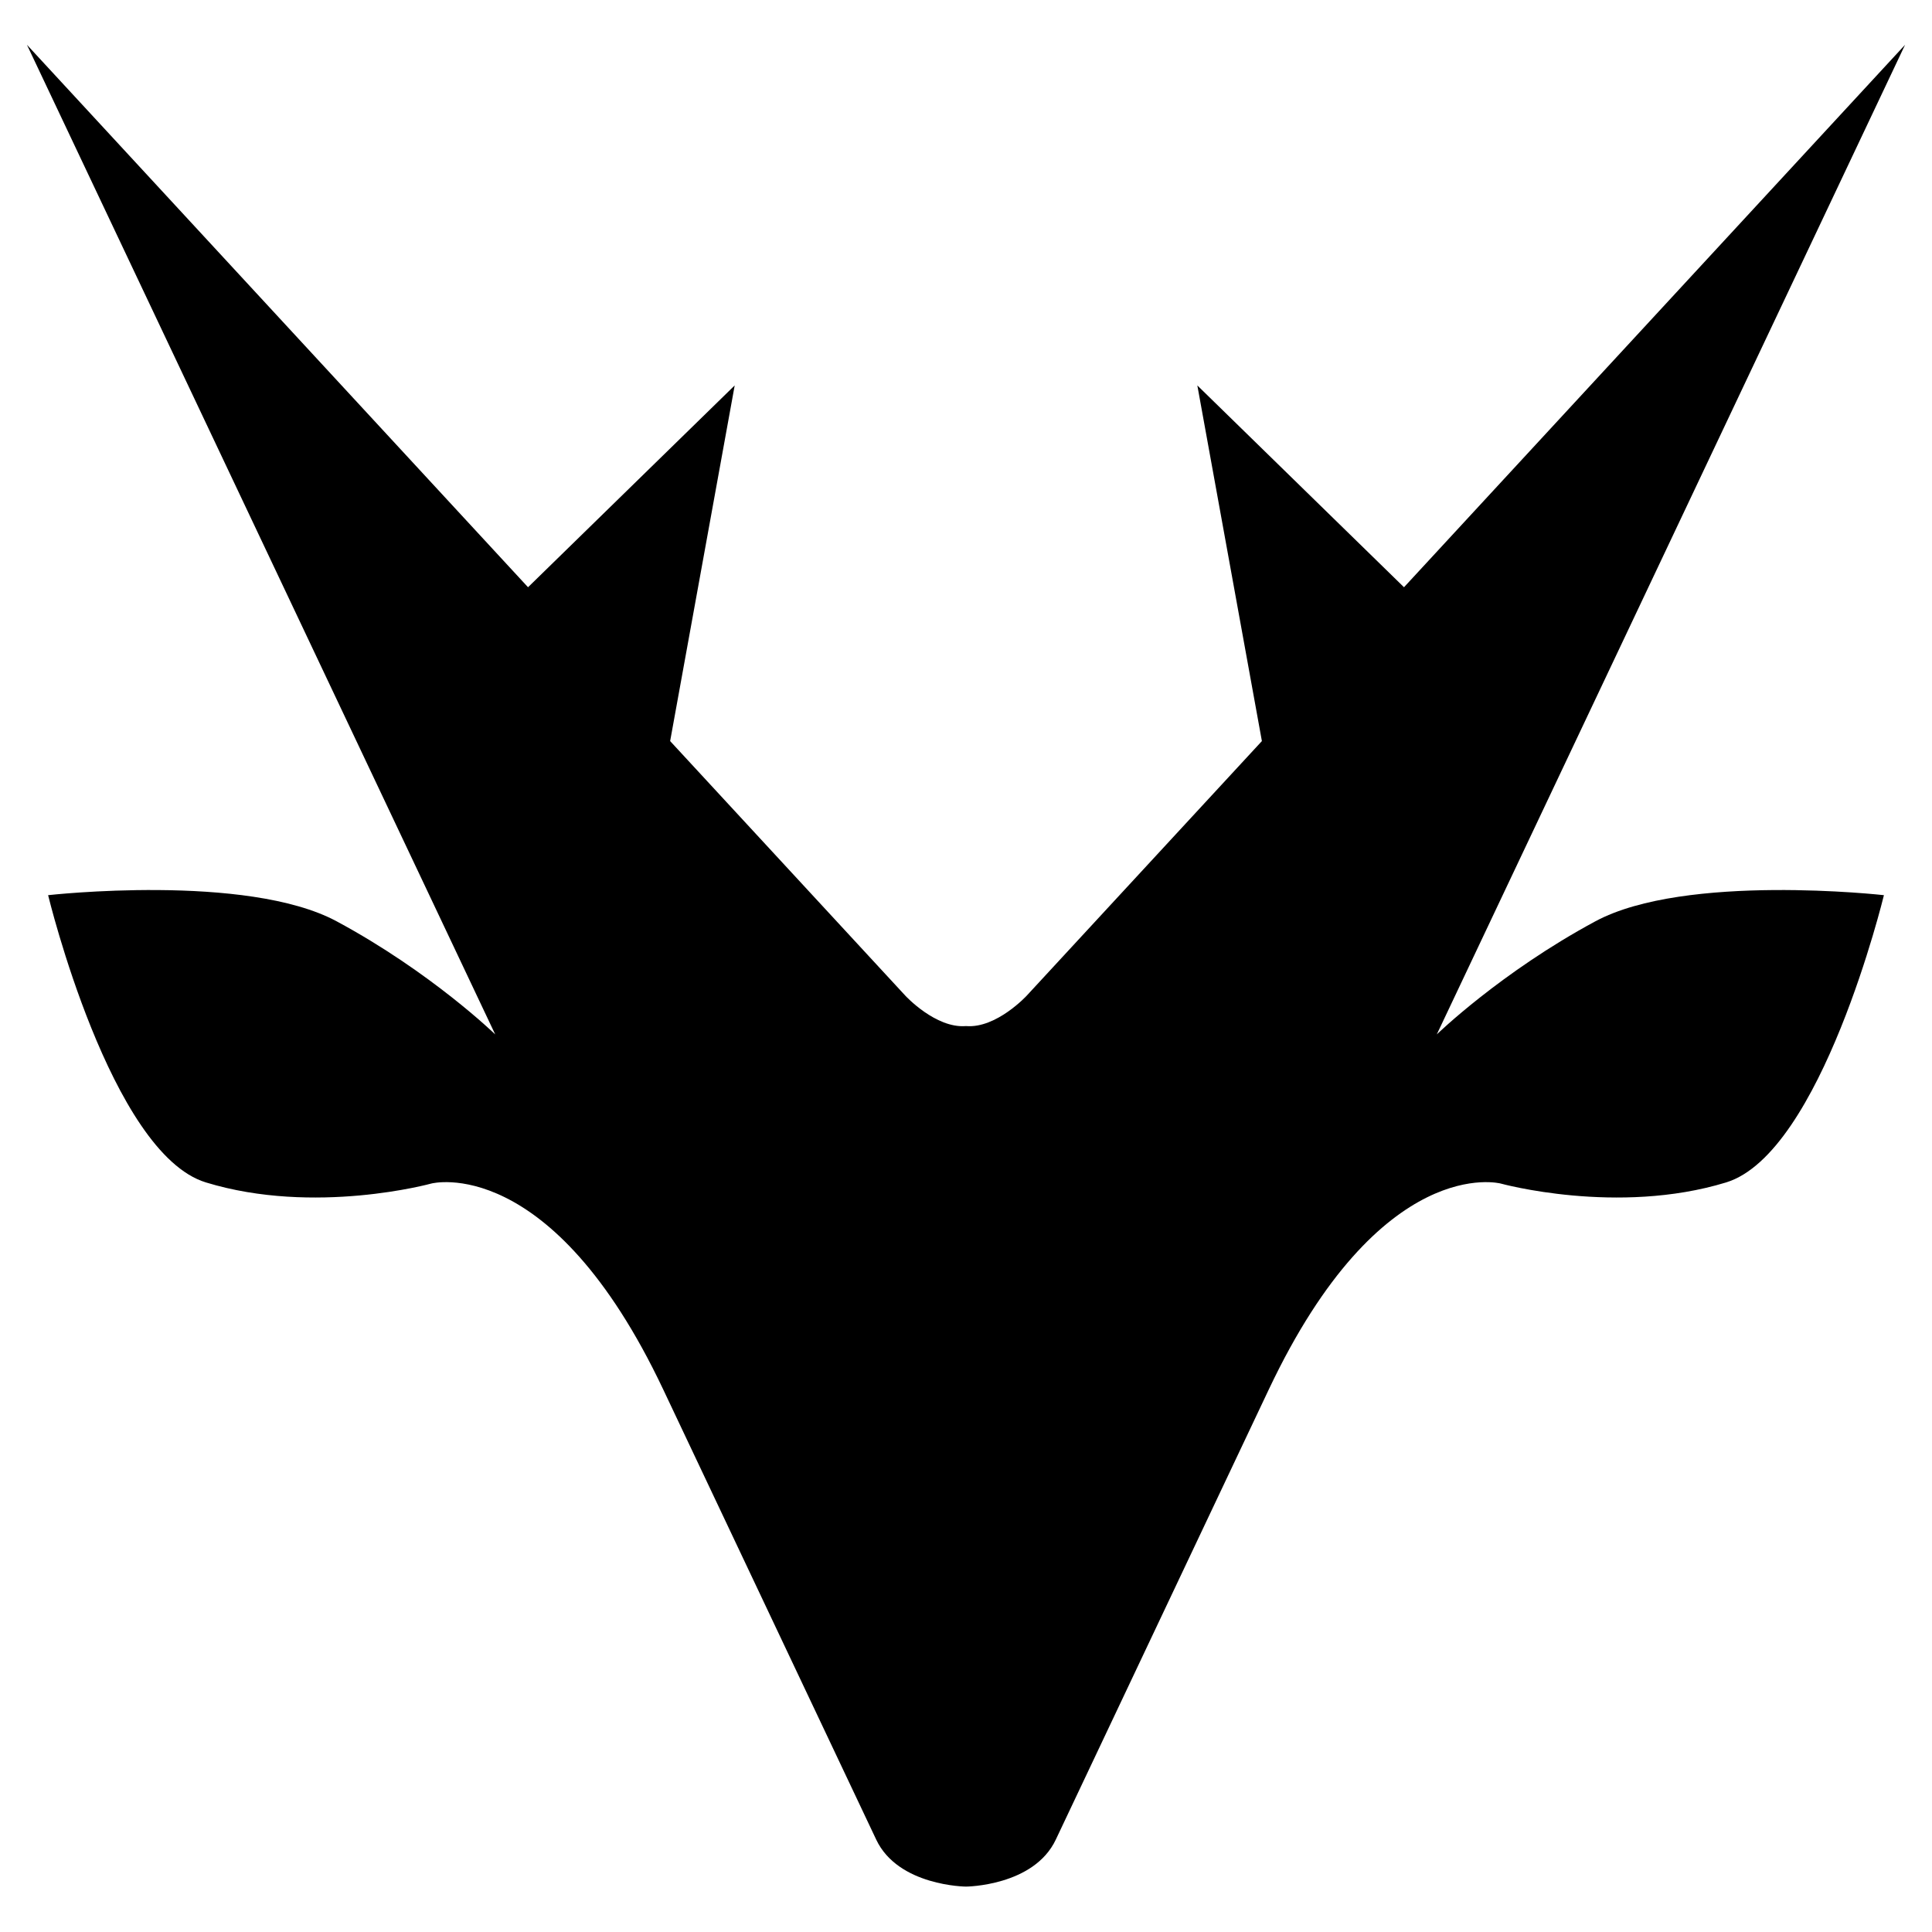
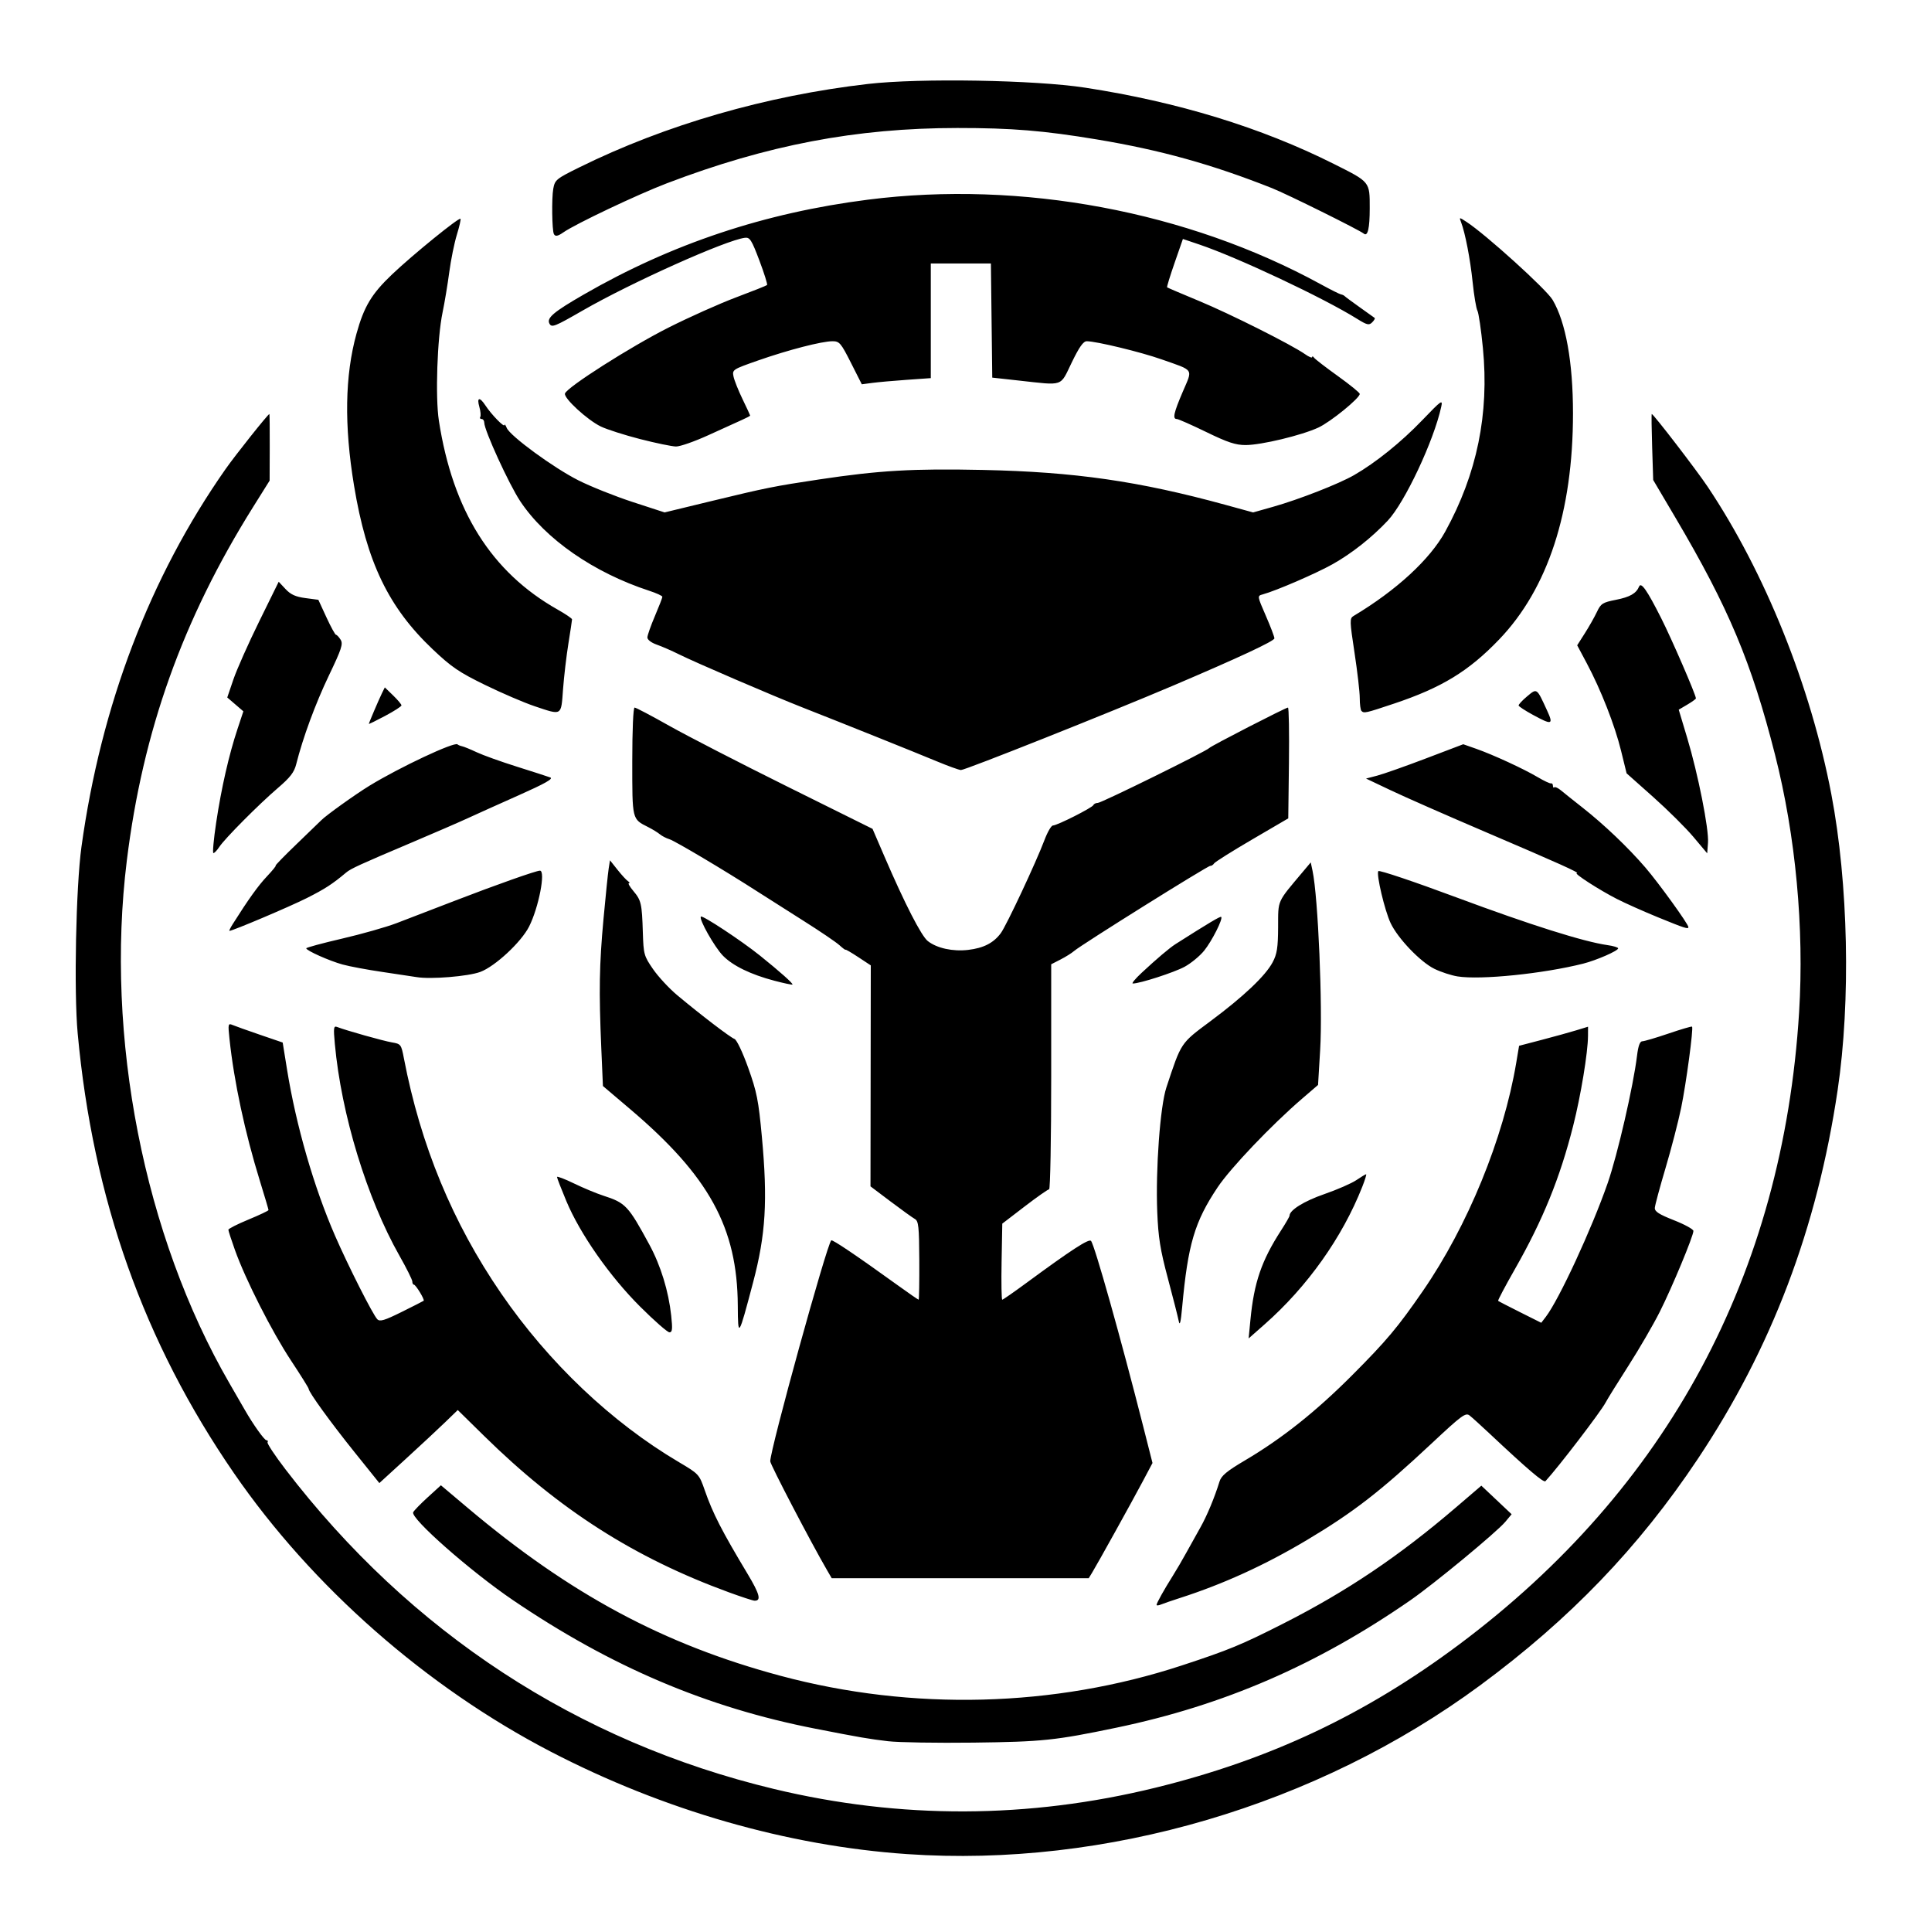
- <svg xmlns="http://www.w3.org/2000/svg" width="512" height="512" viewBox="0 0 512 512" version="1.1" id="svg1">
-   <defs id="defs1">
-     <filter id="selectable_hidder_filter" width="1" height="1" x="0" y="0" style="color-interpolation-filters:sRGB;">
-       <feComposite id="boolops_hidder_primitive" result="composite1" operator="arithmetic" in2="SourceGraphic" in="BackgroundImage" />
-     </filter>
-   </defs>
-   <path style="fill:#000000" d="m 149.965,186.566 46.098,152.959 c 0,0 -6.302,-9.612 -15.605,-17.477 -8.873,-7.501 -28.408,-4.045 -28.408,-4.045 0,0 6.147,39.889 15.531,44.398 10.713,5.148 22.197,0.17 22.197,0.17 0,0 11.761,-4.873 22.82,31.824 5.265,17.472 15.333,50.877 20.971,69.586 2.167,7.191 8.838,7.258 8.838,7.258 0,0 6.671,-0.067 8.838,-7.258 5.638,-18.709 15.705,-52.114 20.971,-69.586 11.059,-36.697 22.82,-31.824 22.82,-31.824 0,0 11.485,4.978 22.197,-0.17 9.384,-4.51 15.533,-44.398 15.533,-44.398 0,0 -19.537,-3.456 -28.41,4.045 -9.303,7.865 -15.605,17.477 -15.605,17.477 l 46.098,-152.959 -49.326,83.842 -20.344,-31.191 6.355,54.969 -23.158,39.361 c 0,0 -2.976,5.062 -5.943,4.689 -0.009,-0.001 -0.017,0.003 -0.025,0.01 -0.008,-0.007 -0.017,-0.011 -0.025,-0.01 -2.967,0.373 -5.943,-4.689 -5.943,-4.689 l -23.158,-39.361 6.355,-54.969 -20.344,31.191 z" id="path13" transform="matrix(2.692102,0,0,1.714591,-396.5828,-308.0153)" />
+ <svg xmlns="http://www.w3.org/2000/svg" version="1.1" id="svg1" width="768" height="770" viewBox="0 0 768 770">
+   <defs id="defs1" />
+   <g id="g1">
+     <path style="fill:#000000" d="m 361.536,738.949 c -47.594,-3.273 -97.042,-17.489 -142,-40.825 C 169.972,672.397 124.468,632.409 93.308,587.198 57.364,535.043 37.033,477.848 30.96,411.798 29.425,395.102 30.273,353.413 32.472,337.5 40.271,281.065 59.727,230.058 89.881,187 c 3.893,-5.558 16.975,-22 17.506,-22 0.098,0 0.159,5.974 0.135,13.275 l -0.042,13.275 -6.56,10.475 C 72.797,246.927 56.929,291.34 50.552,343 c -8.684,70.349 6.842,149.415 40.901,208.287 2.796,4.833 5.533,9.576 6.083,10.54 3.303,5.791 7.845,12.173 8.663,12.173 0.525,0 0.729,0.366 0.453,0.813 -0.276,0.447 2.923,5.284 7.11,10.75 49.817,65.035 116.458,108.637 194.774,127.437 50.362,12.089 101.504,11.911 152.151,-0.532 45.545,-11.189 83.588,-29.132 120.941,-57.04 83.075,-62.07 129.082,-147.601 135.538,-251.971 2.075,-33.554 -1.357,-70.306 -9.586,-102.645 -9.375,-36.843 -18.517,-58.608 -39.657,-94.412 l -8.916,-15.101 -0.418,-13.149 C 658.359,170.917 658.289,165 658.434,165 c 0.668,0 17.821,22.31 22.297,29 22.834,34.133 41.042,79.393 49.28,122.5 6.79,35.529 7.79,82.503 2.513,118.012 -8.176,55.014 -26.323,102.845 -55.769,146.988 -23.565,35.327 -50.944,63.798 -86.72,90.181 -64.96,47.904 -149.252,72.719 -228.5,67.269 z m -7.5,-44.98 c -7.722,-0.911 -11.019,-1.478 -29,-4.992 -43.258,-8.454 -81.371,-24.648 -120.5,-51.2 -16.968,-11.514 -40.981,-32.655 -39.828,-35.065 0.319,-0.666 2.935,-3.357 5.815,-5.981 l 5.236,-4.769 10.717,9.034 c 40.848,34.434 78.116,54.429 124.708,66.909 52.429,14.044 108.97,12.588 159.852,-4.117 18.862,-6.192 23.767,-8.215 40.5,-16.704 25.372,-12.871 46.131,-26.84 68.981,-46.419 l 9.981,-8.552 6.039,5.693 6.039,5.693 -2.52,3.023 c -3.406,4.086 -28.367,24.708 -37.86,31.279 -37.215,25.76 -74.292,41.826 -117.16,50.767 -24.336,5.076 -29.51,5.617 -57,5.956 -14.575,0.18 -29.875,-0.071 -34,-0.557 z m 107,-54.331 c 0,-0.711 3.034,-6.147 6.456,-11.568 1.41,-2.234 3.86,-6.426 5.445,-9.315 1.585,-2.89 4.095,-7.393 5.577,-10.008 2.595,-4.575 5.668,-11.952 7.601,-18.246 0.725,-2.359 2.897,-4.167 10.171,-8.464 14.785,-8.734 28.256,-19.439 42.765,-33.986 13.664,-13.699 18.151,-19.047 28.155,-33.55 17.86,-25.892 32.138,-60.772 37.19,-90.85 l 1.15,-6.85 8.995,-2.351 c 4.947,-1.293 11.132,-3.004 13.745,-3.802 l 4.75,-1.451 -0.018,3.652 c -0.033,6.635 -2.861,23.792 -5.903,35.815 -5.269,20.825 -12.07,37.551 -23.243,57.161 -3.862,6.778 -6.867,12.463 -6.678,12.634 0.189,0.171 4.133,2.206 8.765,4.524 l 8.422,4.214 1.804,-2.348 c 5.271,-6.86 18.346,-35.114 24.688,-53.348 3.907,-11.233 10.194,-38.527 11.691,-50.75 0.481,-3.931 1.148,-5.75 2.106,-5.75 0.771,0 5.48,-1.389 10.465,-3.087 4.985,-1.698 9.199,-2.935 9.365,-2.75 0.606,0.674 -2.339,22.598 -4.343,32.337 -1.132,5.5 -3.932,16.3 -6.222,24 -2.29,7.7 -4.216,14.849 -4.281,15.887 -0.09,1.461 1.636,2.577 7.633,4.939 4.263,1.679 7.75,3.597 7.75,4.264 0,2.046 -8.456,22.376 -13.397,32.21 -2.57,5.115 -8.191,14.79 -12.49,21.5 -4.299,6.71 -8.405,13.325 -9.123,14.7 -1.895,3.626 -18.837,25.763 -23.969,31.318 -0.696,0.753 -7.099,-4.704 -22.52,-19.193 -3.3,-3.1 -6.783,-6.248 -7.74,-6.995 -1.557,-1.215 -3.135,-0.053 -15,11.048 -20.562,19.238 -31.203,27.485 -49.76,38.563 -16.73,9.987 -33.35,17.574 -50.728,23.156 -3.174,1.02 -6.559,2.183 -7.522,2.586 -0.963,0.403 -1.75,0.472 -1.75,0.155 z m -170.5,-5.027 C 252.833,620.831 222.978,601.762 193.005,572.317 l -10.531,-10.346 -4.969,4.809 c -2.733,2.645 -9.765,9.194 -15.627,14.553 l -10.658,9.744 -9.945,-12.376 c -9.496,-11.818 -18.239,-23.898 -18.239,-25.201 0,-0.336 -3.18,-5.423 -7.067,-11.305 -7.604,-11.507 -18.091,-32.183 -22.318,-44.004 -1.438,-4.02 -2.614,-7.651 -2.614,-8.068 0,-0.417 3.6,-2.245 8,-4.061 4.4,-1.817 8,-3.523 8,-3.792 0,-0.269 -1.551,-5.502 -3.446,-11.629 -5.955,-19.251 -10.3,-39.545 -12.106,-56.541 -0.637,-5.993 -0.561,-6.351 1.186,-5.605 1.026,0.438 5.949,2.194 10.94,3.901 l 9.075,3.105 1.745,10.81 c 3.593,22.256 10.702,46.855 19.128,66.19 5.293,12.145 15.099,31.521 16.844,33.283 1.032,1.042 2.851,0.499 9.702,-2.897 4.637,-2.299 8.588,-4.308 8.779,-4.464 0.496,-0.405 -3.154,-6.422 -3.896,-6.422 -0.34,0 -0.622,-0.562 -0.626,-1.25 -0.005,-0.688 -2.304,-5.3 -5.109,-10.25 -13.001,-22.942 -23.203,-56.354 -25.772,-84.402 -0.6,-6.552 -0.493,-7.331 0.929,-6.785 3.721,1.428 18.411,5.557 21.812,6.131 3.574,0.603 3.719,0.795 4.782,6.339 6.649,34.674 19.436,65.591 38.759,93.717 18.982,27.628 43.994,51.361 70.852,67.227 7.984,4.716 8.106,4.85 10.337,11.273 3.167,9.117 6.782,16.172 17.017,33.211 4.906,8.167 5.597,10.858 2.758,10.739 -0.655,-0.028 -5.241,-1.53 -10.191,-3.339 z m 39.117,-8.867 c -6.499,-11.193 -22.617,-42.082 -22.617,-43.343 0,-4.773 22.498,-86.232 24.319,-88.053 0.447,-0.447 10.23,6.159 26.513,17.902 4.385,3.163 8.129,5.75 8.32,5.75 0.191,2e-5 0.312,-7.027 0.268,-15.615 -0.07,-13.557 -0.303,-15.74 -1.767,-16.559 -0.928,-0.519 -5.288,-3.658 -9.689,-6.974 l -8.002,-6.03 0.06,-44.034 0.06,-44.034 -5.04,-3.32 c -2.772,-1.826 -5.04,-3.142 -5.04,-2.925 0,0.217 -1.09,-0.596 -2.423,-1.807 -1.333,-1.211 -7.745,-5.56 -14.25,-9.664 -6.505,-4.104 -14.752,-9.344 -18.327,-11.645 -13.138,-8.455 -32.981,-20.252 -35.208,-20.931 -1.26,-0.384 -2.967,-1.266 -3.792,-1.96 -0.825,-0.694 -2.92,-1.98 -4.655,-2.858 -6.48,-3.28 -6.345,-2.721 -6.345,-26.215 0,-12.555 0.385,-21.429 0.931,-21.429 0.512,0 6.714,3.263 13.782,7.25 7.068,3.987 28.199,14.863 46.958,24.169 l 34.107,16.919 4.774,11.081 c 8.078,18.748 14.675,31.615 17.25,33.64 3.629,2.854 9.962,4.242 16.086,3.523 6.157,-0.722 10.127,-2.758 13.027,-6.682 2.248,-3.041 14.057,-28.225 17.419,-37.15 1.191,-3.162 2.704,-5.75 3.361,-5.75 1.662,-0.001 15.73,-7.104 16.138,-8.149 0.183,-0.469 0.975,-0.852 1.759,-0.852 1.44,0 43.481,-20.705 44.408,-21.871 C 482.659,297.346 512.517,282 513.418,282 c 0.361,0 0.535,9.936 0.387,22.08 l -0.269,22.08 -14.464,8.457 c -7.955,4.652 -14.756,8.929 -15.112,9.505 -0.356,0.576 -1.047,1.016 -1.536,0.977 -0.979,-0.079 -51.495,31.498 -54.233,33.901 -0.94,0.825 -3.385,2.358 -5.432,3.407 l -3.723,1.907 v 44.843 c 0,24.663 -0.374,44.843 -0.832,44.843 -0.457,0 -4.845,3.078 -9.75,6.84 l -8.918,6.84 -0.276,15.16 C 399.108,511.178 399.226,518 399.521,518 c 0.295,0 4.695,-3.059 9.776,-6.798 17.681,-13.009 24.744,-17.599 25.607,-16.643 1.413,1.566 11.861,38.705 20.882,74.23 l 3.629,14.289 -3.825,7.211 c -4.288,8.085 -18.107,32.997 -20.224,36.461 l -1.376,2.25 -51.227,-0.006 -51.227,-0.006 z m 168.805,-99.777 c 1.438,-14.858 4.413,-23.522 12.239,-35.636 1.837,-2.843 3.34,-5.45 3.34,-5.794 0,-2.231 5.756,-5.814 13.843,-8.616 5.139,-1.78 10.896,-4.291 12.794,-5.579 1.898,-1.288 3.65,-2.342 3.892,-2.342 0.243,0 -0.446,2.249 -1.529,4.998 -7.947,20.161 -21.881,39.788 -38.901,54.793 l -6.401,5.643 z M 255.166,520.75 c -12.155,-12.126 -23.949,-28.999 -29.428,-42.1 -2.036,-4.867 -3.701,-9.17 -3.701,-9.561 0,-0.391 3.036,0.764 6.746,2.565 3.71,1.802 8.998,4.002 11.75,4.889 8.849,2.853 9.902,3.976 18.342,19.542 4.513,8.325 7.638,18.509 8.689,28.32 0.573,5.35 0.439,6.593 -0.709,6.593 -0.778,0 -6.038,-4.612 -11.689,-10.25 z m 38.934,-0.435 c -0.176,-31.044 -11.414,-51.538 -42.932,-78.294 l -10.826,-9.19 -0.652,-15.074 c -0.984,-22.725 -0.803,-33.237 0.884,-51.567 0.845,-9.179 1.771,-18.181 2.058,-20.005 l 0.521,-3.315 3.026,3.808 c 1.664,2.094 3.551,4.142 4.192,4.55 0.642,0.408 0.789,0.749 0.328,0.757 -0.461,0.008 0.326,1.4 1.75,3.092 3.157,3.752 3.446,5.007 3.805,16.553 0.271,8.725 0.452,9.374 4.066,14.62 2.08,3.019 6.409,7.685 9.619,10.37 9.4,7.86 21.147,16.835 22.832,17.445 0.89,0.322 3.242,5.26 5.479,11.5 3.435,9.585 4.108,12.974 5.446,27.436 2.363,25.544 1.554,38.982 -3.495,58.106 -5.835,22.098 -6.025,22.384 -6.099,9.209 z M 469.871,526.5 c -0.322,-1.65 -2.268,-9.3 -4.324,-17 -3.059,-11.453 -3.829,-16.274 -4.237,-26.5 -0.68,-17.082 1.156,-42.089 3.641,-49.591 6.012,-18.149 5.571,-17.486 17.586,-26.429 13.233,-9.85 21.909,-18.071 24.779,-23.48 1.742,-3.284 2.131,-5.794 2.172,-14.019 0.054,-11.059 -0.633,-9.537 10.03,-22.224 l 2.981,-3.546 0.721,3.395 c 2.216,10.434 4.069,54.088 3.029,71.348 l -0.841,13.953 -6.435,5.538 c -12.164,10.468 -28.455,27.567 -33.606,35.274 -9.175,13.727 -11.826,22.692 -14.129,47.783 -0.552,6.017 -0.951,7.624 -1.366,5.5 z M 308.721,390.88 c -9.443,-2.485 -16.584,-5.955 -20.525,-9.974 -3.353,-3.419 -9.714,-14.685 -8.804,-15.595 0.638,-0.638 16.204,9.636 23.557,15.547 8.013,6.442 13.364,11.213 12.943,11.54 -0.195,0.151 -3.422,-0.532 -7.171,-1.518 z m 146.353,-3.153 c 5.995,-5.585 11.137,-9.941 13.525,-11.458 13.368,-8.494 17.867,-11.172 18.204,-10.836 0.77,0.77 -3.657,9.549 -6.769,13.422 -1.726,2.148 -5.245,5.052 -7.821,6.453 -4.167,2.268 -17.987,6.73 -20.656,6.669 -0.561,-0.013 1.022,-1.925 3.517,-4.25 z m -289.037,1.695 c -1.375,-0.236 -7.45,-1.151 -13.5,-2.033 -6.05,-0.882 -13.25,-2.227 -16,-2.989 -5.288,-1.465 -14.396,-5.525 -14.461,-6.446 -0.021,-0.3 6.374,-2.033 14.211,-3.851 7.838,-1.818 17.625,-4.592 21.75,-6.165 4.125,-1.573 14.7,-5.638 23.5,-9.034 C 197.721,352.659 213.734,347 215.224,347 c 2.367,0 -0.481,14.709 -4.314,22.28 -3.14,6.202 -13.52,15.856 -19.432,18.071 -4.803,1.8 -19.878,3.026 -25.442,2.069 z m 415,-0.266 c -2.475,-0.391 -6.617,-1.741 -9.204,-3.001 -5.602,-2.726 -14.642,-12.164 -17.508,-18.279 -2.357,-5.029 -5.743,-19.33 -4.9,-20.694 0.312,-0.504 14.414,4.24 31.339,10.544 29.162,10.86 50.57,17.619 60.023,18.949 2.337,0.329 4.25,0.91 4.25,1.291 0,0.977 -8.647,4.757 -13.932,6.091 -15.93,4.021 -40.839,6.558 -50.068,5.099 z M 92.805,368.25 c 6.275,-9.924 10.119,-15.281 13.633,-19 2.208,-2.337 3.754,-4.25 3.436,-4.25 -0.319,0 3.518,-3.938 8.526,-8.75 5.008,-4.812 9.338,-8.996 9.621,-9.297 1.74,-1.846 13.563,-10.317 19.262,-13.802 12.052,-7.37 33.929,-17.642 35.093,-16.478 0.262,0.262 1.081,0.6 1.819,0.75 0.738,0.15 3.367,1.227 5.842,2.393 2.475,1.166 9.675,3.748 16,5.737 6.325,1.989 12.32,3.926 13.322,4.304 1.322,0.499 -2.108,2.436 -12.5,7.059 -7.877,3.504 -17.022,7.621 -20.322,9.147 -3.3,1.527 -13.425,5.92 -22.5,9.762 -20.603,8.723 -24.193,10.366 -26.031,11.911 -5.468,4.597 -8.454,6.536 -15.671,10.175 C 115.527,361.342 92.743,371 91.452,371 c -0.213,0 0.396,-1.238 1.352,-2.75 z m 568.232,-2.609 c -5.775,-2.36 -13.2,-5.671 -16.5,-7.357 -6.984,-3.568 -17.402,-10.28 -15.977,-10.294 1.478,-0.015 -7.307,-3.969 -37.012,-16.659 -14.856,-6.347 -31.511,-13.676 -37.011,-16.287 l -10,-4.748 4.5,-1.181 c 2.475,-0.65 11.194,-3.727 19.376,-6.838 l 14.876,-5.657 5.124,1.798 c 6.765,2.374 18.988,8.01 24.616,11.35 2.48,1.472 4.846,2.576 5.258,2.453 0.412,-0.122 0.75,0.303 0.75,0.944 0,0.642 0.247,0.92 0.548,0.619 0.301,-0.301 1.539,0.281 2.75,1.295 1.211,1.013 5.015,4.051 8.452,6.75 8.603,6.754 18.22,15.921 25.112,23.936 5.33,6.199 17.137,22.545 17.137,23.726 0,0.928 -1.423,0.471 -12,-3.852 z M 86.187,327.75 c 2.084,-13.83 5.073,-26.932 8.5,-37.25 l 2.325,-7 -3.211,-2.76 -3.211,-2.76 2.449,-7.194 c 1.347,-3.956 5.962,-14.335 10.255,-23.062 l 7.806,-15.869 2.718,2.91 c 2.047,2.192 3.998,3.08 7.902,3.598 l 5.183,0.688 3.215,6.974 c 1.768,3.836 3.49,6.974 3.826,6.974 0.336,0 1.162,0.882 1.835,1.96 1.051,1.683 0.393,3.693 -4.666,14.25 -5.371,11.208 -10.379,24.797 -13.042,35.388 -0.802,3.192 -2.412,5.28 -7.283,9.444 -7.566,6.469 -21.198,20.182 -23.392,23.531 C 86.522,338.908 85.477,340 85.074,340 c -0.403,0 0.098,-5.513 1.113,-12.25 z m 588.849,5.804 c -3.025,-3.596 -10.255,-10.769 -16.067,-15.942 l -10.567,-9.404 -2.206,-8.994 c -2.495,-10.173 -8.024,-24.278 -13.671,-34.874 l -3.815,-7.159 3.081,-4.841 c 1.695,-2.663 3.854,-6.482 4.799,-8.488 1.558,-3.308 2.26,-3.753 7.555,-4.795 5.587,-1.099 8.094,-2.535 9.238,-5.29 0.806,-1.942 3.157,1.421 8.8,12.593 4.263,8.438 13.852,30.577 13.852,31.98 0,0.254 -1.542,1.371 -3.426,2.483 l -3.426,2.022 3.358,11.173 c 4.354,14.485 8.715,36.437 8.311,41.835 l -0.317,4.239 z m -301.5,-30.085 c -8.696,-3.621 -38.298,-15.495 -53.5,-21.459 -12.025,-4.718 -42.915,-18 -49.5,-21.285 -2.75,-1.372 -6.688,-3.087 -8.75,-3.811 -2.182,-0.766 -3.739,-1.965 -3.723,-2.866 0.015,-0.852 1.365,-4.686 3,-8.52 1.635,-3.834 2.973,-7.285 2.973,-7.67 0,-0.384 -2.362,-1.47 -5.25,-2.413 -22.13,-7.229 -41.368,-20.581 -51.403,-35.676 -4.458,-6.706 -14.347,-28.293 -14.347,-31.32 0,-0.797 -0.477,-1.45 -1.059,-1.45 -0.582,0 -0.82,-0.386 -0.529,-0.858 0.292,-0.472 0.124,-2.272 -0.371,-4 -1.095,-3.817 0.113,-4.083 2.436,-0.537 2.355,3.594 7.509,8.888 7.586,7.793 0.035,-0.494 0.434,0.015 0.886,1.131 1.299,3.204 18.719,15.951 28.579,20.912 4.934,2.483 14.684,6.375 21.665,8.649 l 12.694,4.135 18.806,-4.557 c 21.542,-5.22 24.995,-5.912 42.806,-8.585 24.031,-3.607 37.275,-4.374 65.3,-3.786 36.51,0.766 62.201,4.465 96.694,13.921 l 10.993,3.014 8.007,-2.263 c 10.306,-2.913 26.185,-9.125 32.257,-12.618 8.626,-4.963 18.752,-13.119 27.156,-21.873 7.713,-8.034 8.236,-8.401 7.561,-5.305 -2.945,13.508 -14.518,38.116 -21.327,45.348 -6.366,6.761 -14.284,13.018 -21.892,17.299 -6.611,3.72 -22.557,10.614 -27.943,12.082 -2.192,0.597 -2.19,0.61 1.25,8.515 1.895,4.354 3.434,8.404 3.42,9 -0.026,1.085 -14.231,7.709 -40.474,18.875 -25.607,10.895 -82.964,33.71 -84.493,33.609 -0.829,-0.055 -5.107,-1.599 -9.507,-3.431 z m -226.5,-14.958 c 0,-0.389 3.973,-9.694 5.245,-12.283 l 1.116,-2.271 3.32,3.217 c 1.826,1.77 3.32,3.549 3.32,3.954 0,0.405 -2.925,2.29 -6.5,4.188 -3.575,1.898 -6.5,3.336 -6.5,3.194 z m 464,-3.617 c -3.025,-1.65 -5.578,-3.314 -5.672,-3.697 -0.095,-0.383 1.415,-2.02 3.354,-3.637 4.021,-3.352 3.798,-3.509 8.012,5.664 2.594,5.647 1.946,5.836 -5.693,1.669 z m -398,-3.459 c -4.125,-1.382 -12.962,-5.176 -19.638,-8.431 -10.348,-5.045 -13.423,-7.134 -20.853,-14.167 -17.692,-16.747 -26.381,-34.813 -31.424,-65.337 -3.961,-23.972 -3.638,-43.832 0.983,-60.508 3.01,-10.861 6.027,-15.88 14.236,-23.677 8.217,-7.805 26.6,-22.743 27.222,-22.12 0.215,0.215 -0.435,3.072 -1.444,6.349 -1.01,3.276 -2.375,10.007 -3.034,14.957 -0.659,4.95 -1.857,12.15 -2.662,16 -2.136,10.218 -2.938,33.726 -1.473,43.177 5.571,35.95 20.931,60.367 47.356,75.281 3.151,1.779 5.728,3.528 5.726,3.888 -0.002,0.36 -0.657,4.705 -1.454,9.655 -0.798,4.95 -1.76,13.162 -2.139,18.25 -0.799,10.725 -0.271,10.416 -11.402,6.686 z m 329.667,1.898 c -0.367,-0.367 -0.667,-2.651 -0.667,-5.077 0,-2.426 -0.938,-10.561 -2.085,-18.078 -1.944,-12.742 -1.971,-13.736 -0.405,-14.673 17.09,-10.223 30.46,-22.528 36.587,-33.674 12.648,-23.009 17.549,-46.916 14.99,-73.121 -0.709,-7.265 -1.695,-13.968 -2.189,-14.895 -0.495,-0.927 -1.351,-6.04 -1.903,-11.362 -0.957,-9.232 -2.971,-19.655 -4.628,-23.949 -0.765,-1.982 -0.749,-1.983 2.181,-0.075 7.696,5.011 31.841,26.873 34.321,31.075 5.265,8.923 8.128,24.848 8.13,45.218 0.004,39.263 -9.993,69.874 -29.438,90.139 -12.142,12.654 -22.856,19.192 -41.886,25.559 -11.416,3.82 -11.978,3.945 -13.009,2.915 z M 255.206,175.005 c -6.232,-1.597 -13.302,-3.859 -15.711,-5.025 -5.377,-2.603 -14.834,-11.303 -14.282,-13.138 0.75,-2.49 26.156,-18.665 41.296,-26.292 8.265,-4.164 20.379,-9.58 26.919,-12.035 6.54,-2.455 12.095,-4.668 12.344,-4.917 0.249,-0.249 -1.129,-4.648 -3.063,-9.775 -3.08,-8.166 -3.79,-9.29 -5.729,-9.06 -7.502,0.889 -45.255,17.805 -64.708,28.995 -11.269,6.482 -12.346,6.905 -13.256,5.204 -1.193,-2.229 1.654,-4.639 13.66,-11.563 35.059,-20.219 72.108,-32.581 113.361,-37.825 61.057,-7.761 127.296,4.621 180.5,33.741 3.85,2.107 7.45,3.911 8,4.008 0.55,0.097 1.225,0.417 1.5,0.71 0.275,0.293 2.975,2.29 6,4.438 3.025,2.148 5.698,4.056 5.94,4.241 0.242,0.185 -0.208,0.981 -1,1.77 -1.252,1.247 -2.044,1.058 -6.053,-1.44 -13.404,-8.354 -47.533,-24.42 -62.888,-29.604 l -6.5,-2.194 -3.302,9.493 c -1.816,5.221 -3.166,9.62 -3,9.777 0.166,0.156 5.927,2.615 12.802,5.464 12.337,5.113 36.904,17.451 42.25,21.219 1.512,1.066 2.757,1.57 2.765,1.12 0.008,-0.45 0.346,-0.347 0.75,0.229 0.404,0.576 4.672,3.869 9.485,7.318 4.812,3.449 8.75,6.655 8.75,7.123 0,1.703 -11.627,11.162 -16.5,13.423 -6.665,3.093 -22.779,6.965 -29,6.968 -3.99,0.002 -7.157,-1.046 -15.676,-5.188 C 474.988,169.336 469.7,167 469.11,167 c -1.775,0 -1.247,-2.418 2.383,-10.899 4.007,-9.362 4.758,-8.225 -8.514,-12.896 C 454.665,140.278 436.981,136 433.198,136 c -1.361,0 -2.999,2.323 -5.99,8.5 -4.737,9.78 -2.918,9.166 -21.171,7.156 l -10.5,-1.156 -0.269,-22.75 -0.269,-22.75 h -11.981 -11.981 v 22.852 22.852 l -9.516,0.669 c -5.234,0.368 -11.421,0.92 -13.75,1.227 l -4.234,0.558 -4.339,-8.579 C 335.204,136.683 334.62,136 331.864,136 c -4.273,0 -17.62,3.448 -29.674,7.666 -10.123,3.542 -10.335,3.68 -9.798,6.362 0.302,1.508 1.92,5.573 3.596,9.034 1.676,3.461 3.048,6.416 3.048,6.568 0,0.152 -1.462,0.925 -3.25,1.718 -1.788,0.793 -7.779,3.514 -13.313,6.047 -5.535,2.533 -11.385,4.584 -13,4.559 -1.615,-0.025 -8.035,-1.352 -14.267,-2.95 z M 220.784,93.25 c -0.739,-1.496 -0.911,-14.314 -0.242,-17.986 0.654,-3.587 1.142,-3.99 10.34,-8.535 34.347,-16.974 74.606,-28.607 115.154,-33.275 20.662,-2.378 66.506,-1.594 86.5,1.481 36.985,5.687 70.137,15.846 99.118,30.372 14.596,7.316 14.355,7.018 14.355,17.693 0,7.993 -0.787,11.392 -2.345,10.124 -1.851,-1.508 -30.687,-15.794 -36.628,-18.146 -23.973,-9.493 -44.36,-15.165 -69.672,-19.383 -21.244,-3.54 -34.079,-4.595 -55.752,-4.584 -40.299,0.021 -75.773,6.777 -115.82,22.056 -11.637,4.44 -36.449,16.207 -41.229,19.553 -2.223,1.556 -3.239,1.726 -3.78,0.631 z" id="path1" />
+   </g>
</svg>
